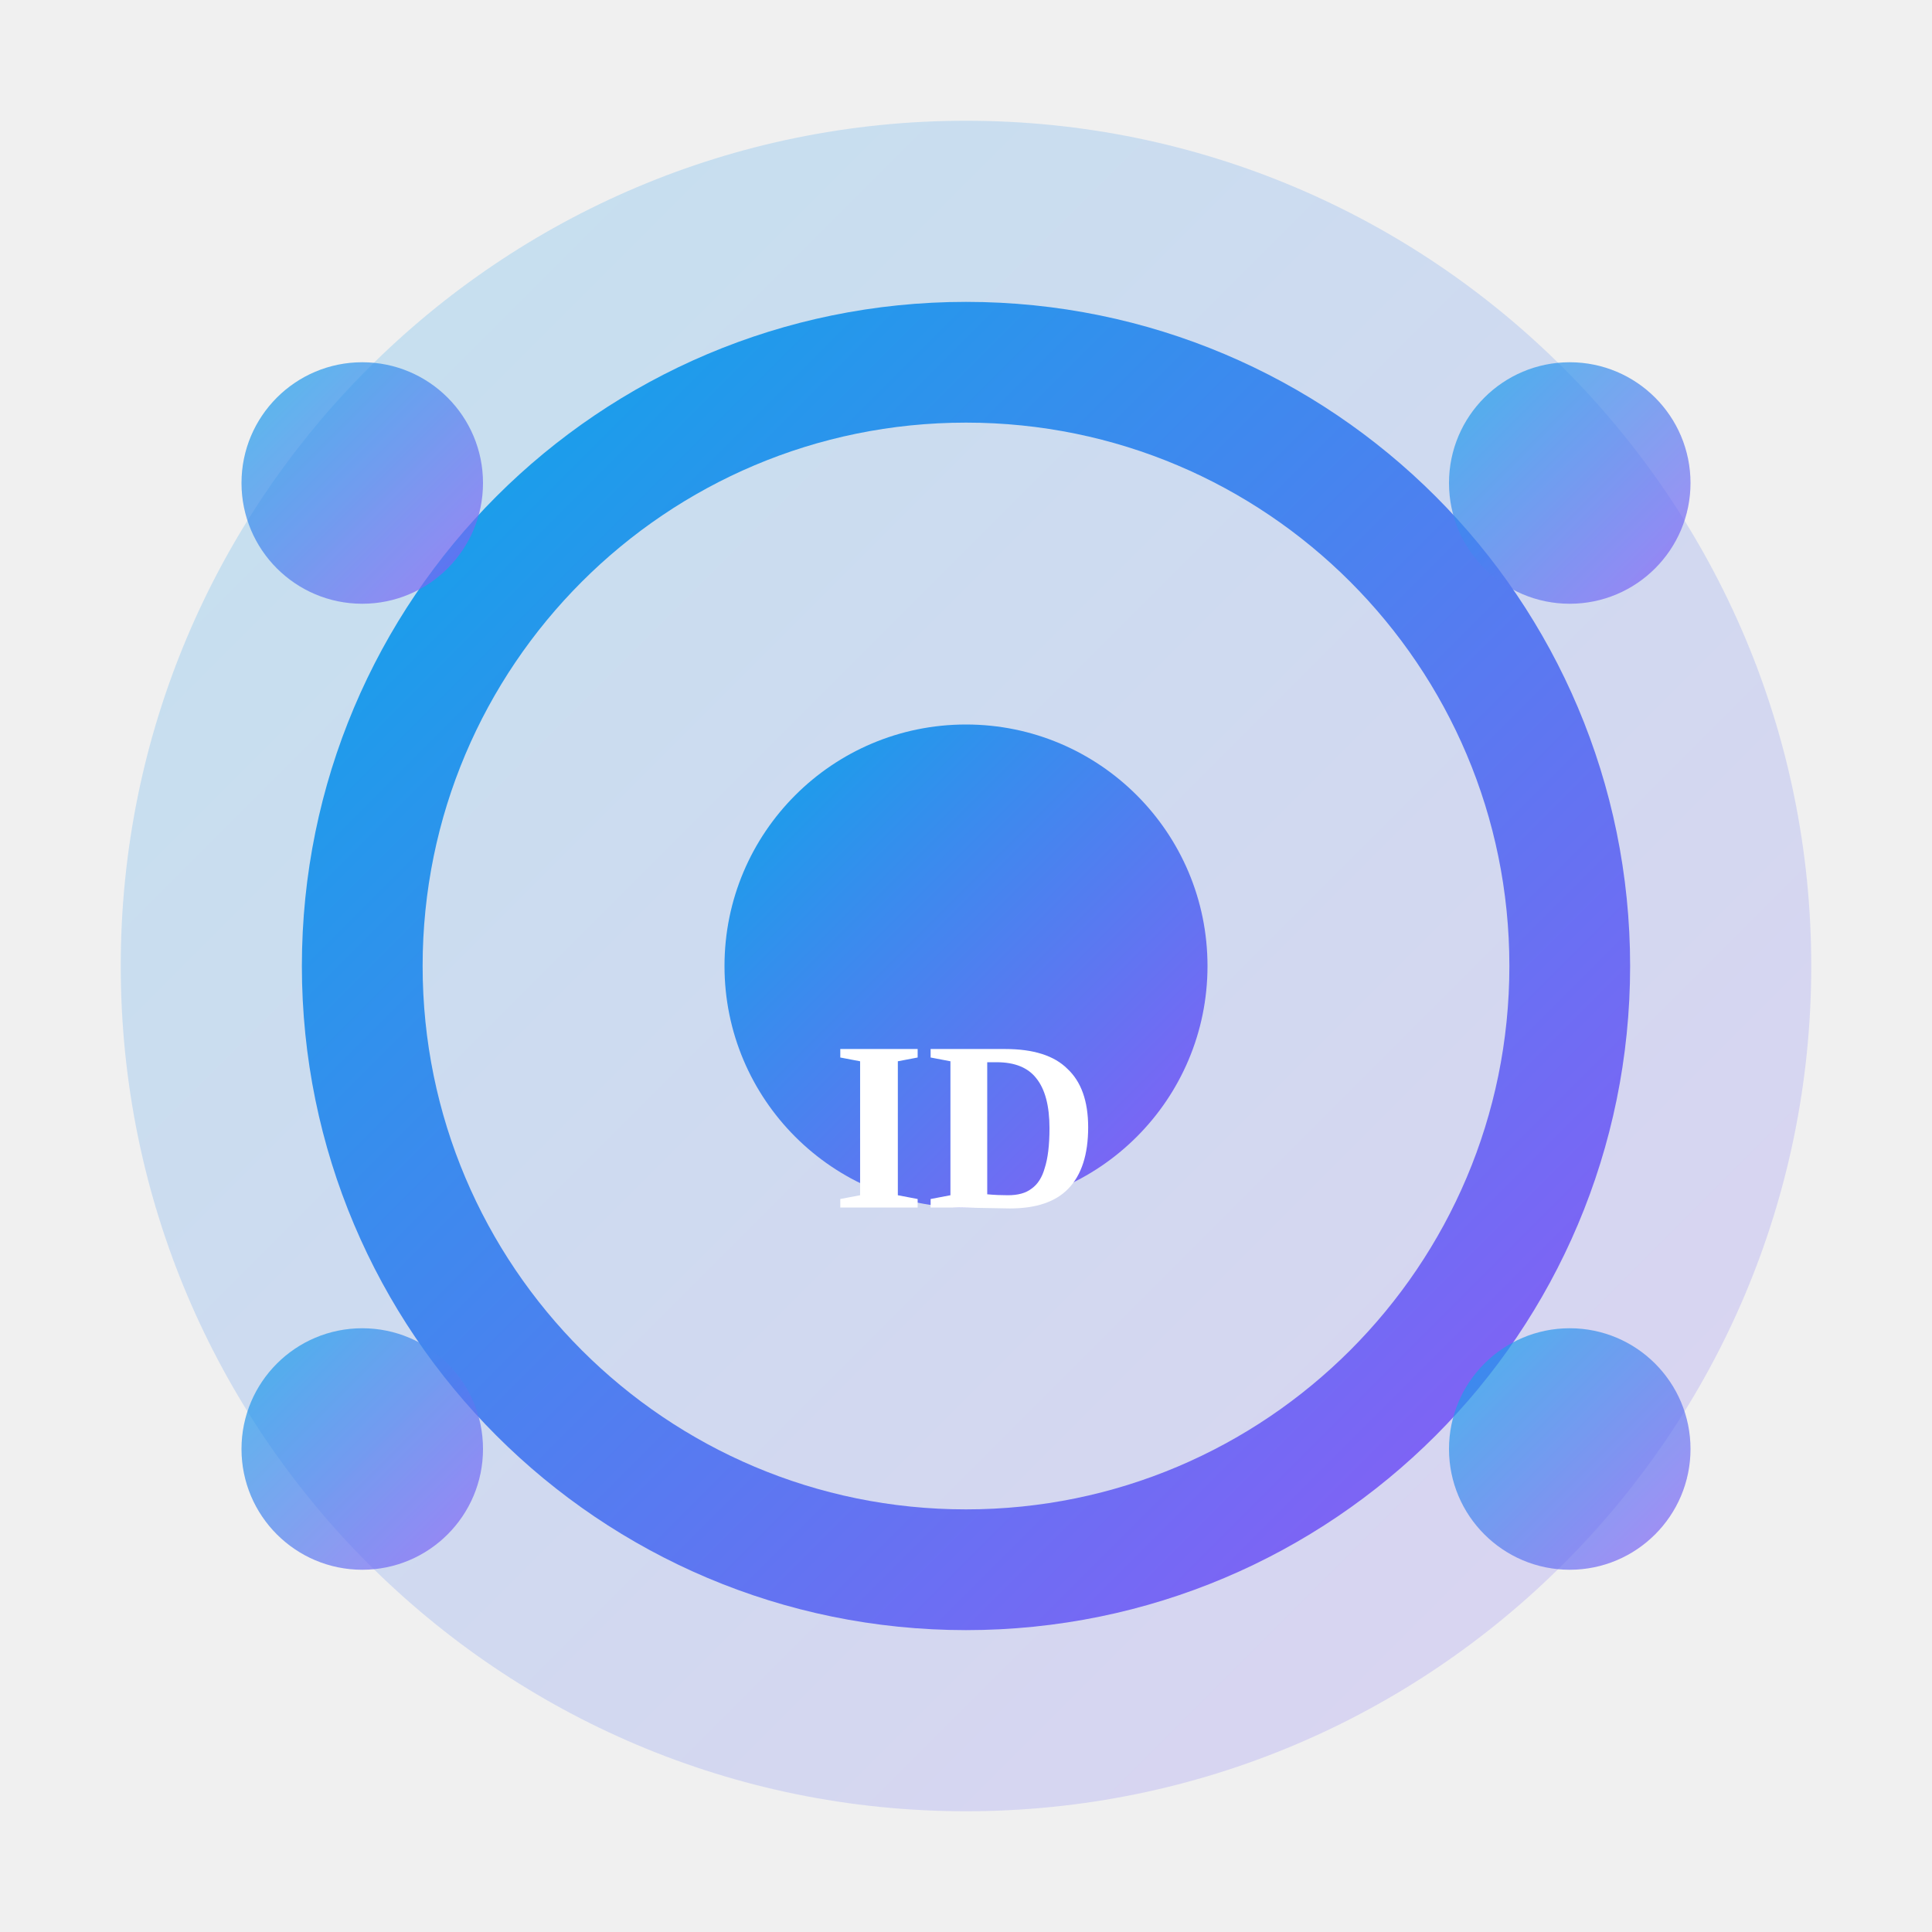
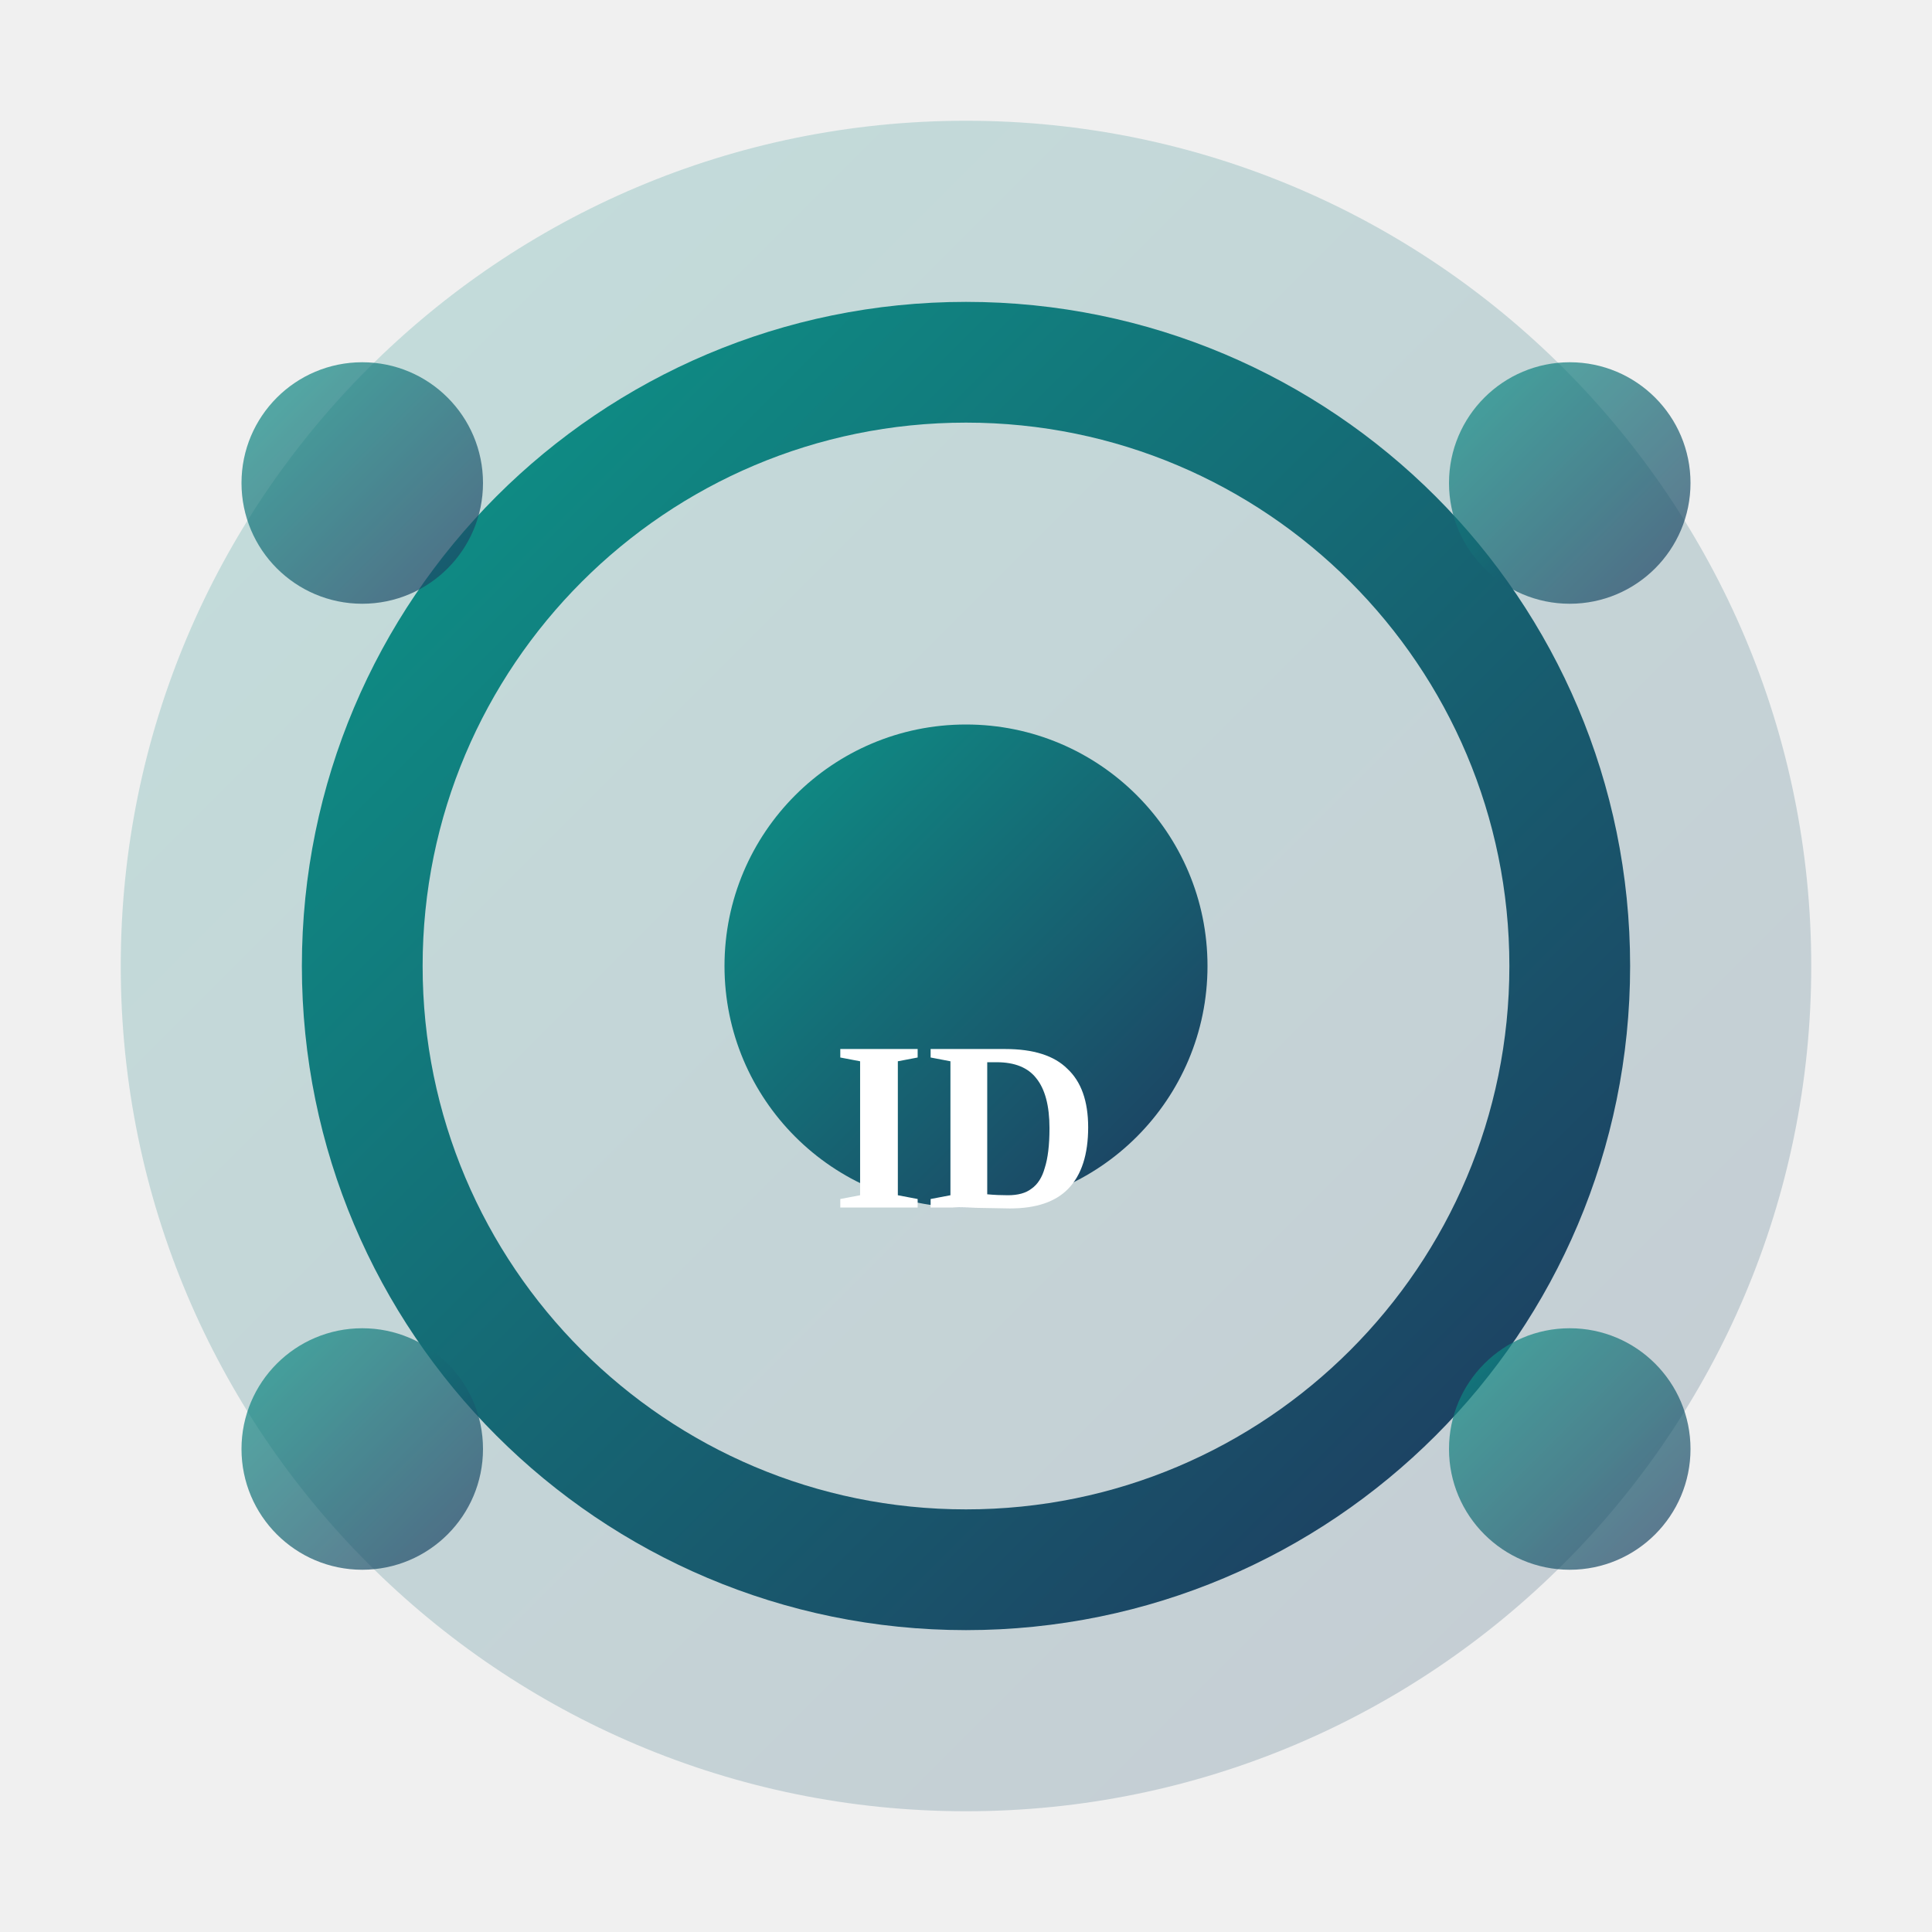
<svg xmlns="http://www.w3.org/2000/svg" width="32" height="32" viewBox="0 0 32 32" fill="none">
  <defs>
    <linearGradient id="latticaGradient" x1="0%" y1="0%" x2="100%" y2="100%">
-       <stop offset="0%" style="stop-color:#0ea5e9;stop-opacity:1" />
-       <stop offset="100%" style="stop-color:#8b5cf6;stop-opacity:1" />
+       <stop offset="0%" style="stop-color:#0d9488;stop-opacity:1" />
+       <stop offset="100%" style="stop-color:#1e3a5f;stop-opacity:1" />
    </linearGradient>
  </defs>
  <circle cx="16" cy="16" r="14" fill="url(#latticaGradient)" opacity="0.2" />
  <circle cx="16" cy="16" r="10" fill="none" stroke="url(#latticaGradient)" stroke-width="2" />
  <circle cx="16" cy="16" r="4" fill="url(#latticaGradient)" />
  <path d="M6 16L26 16" stroke="url(#latticaGradient)" stroke-width="2" stroke-linecap="round" />
  <path d="M16 6L16 26" stroke="url(#latticaGradient)" stroke-width="2" stroke-linecap="round" />
  <circle cx="6" cy="8" r="2" fill="url(#latticaGradient)" opacity="0.7" />
  <circle cx="26" cy="8" r="2" fill="url(#latticaGradient)" opacity="0.7" />
  <circle cx="6" cy="24" r="2" fill="url(#latticaGradient)" opacity="0.7" />
  <circle cx="26" cy="24" r="2" fill="url(#latticaGradient)" opacity="0.7" />
  <text x="16" y="20" text-anchor="middle" fill="white" font-size="4" font-weight="bold">ID</text>
</svg>
